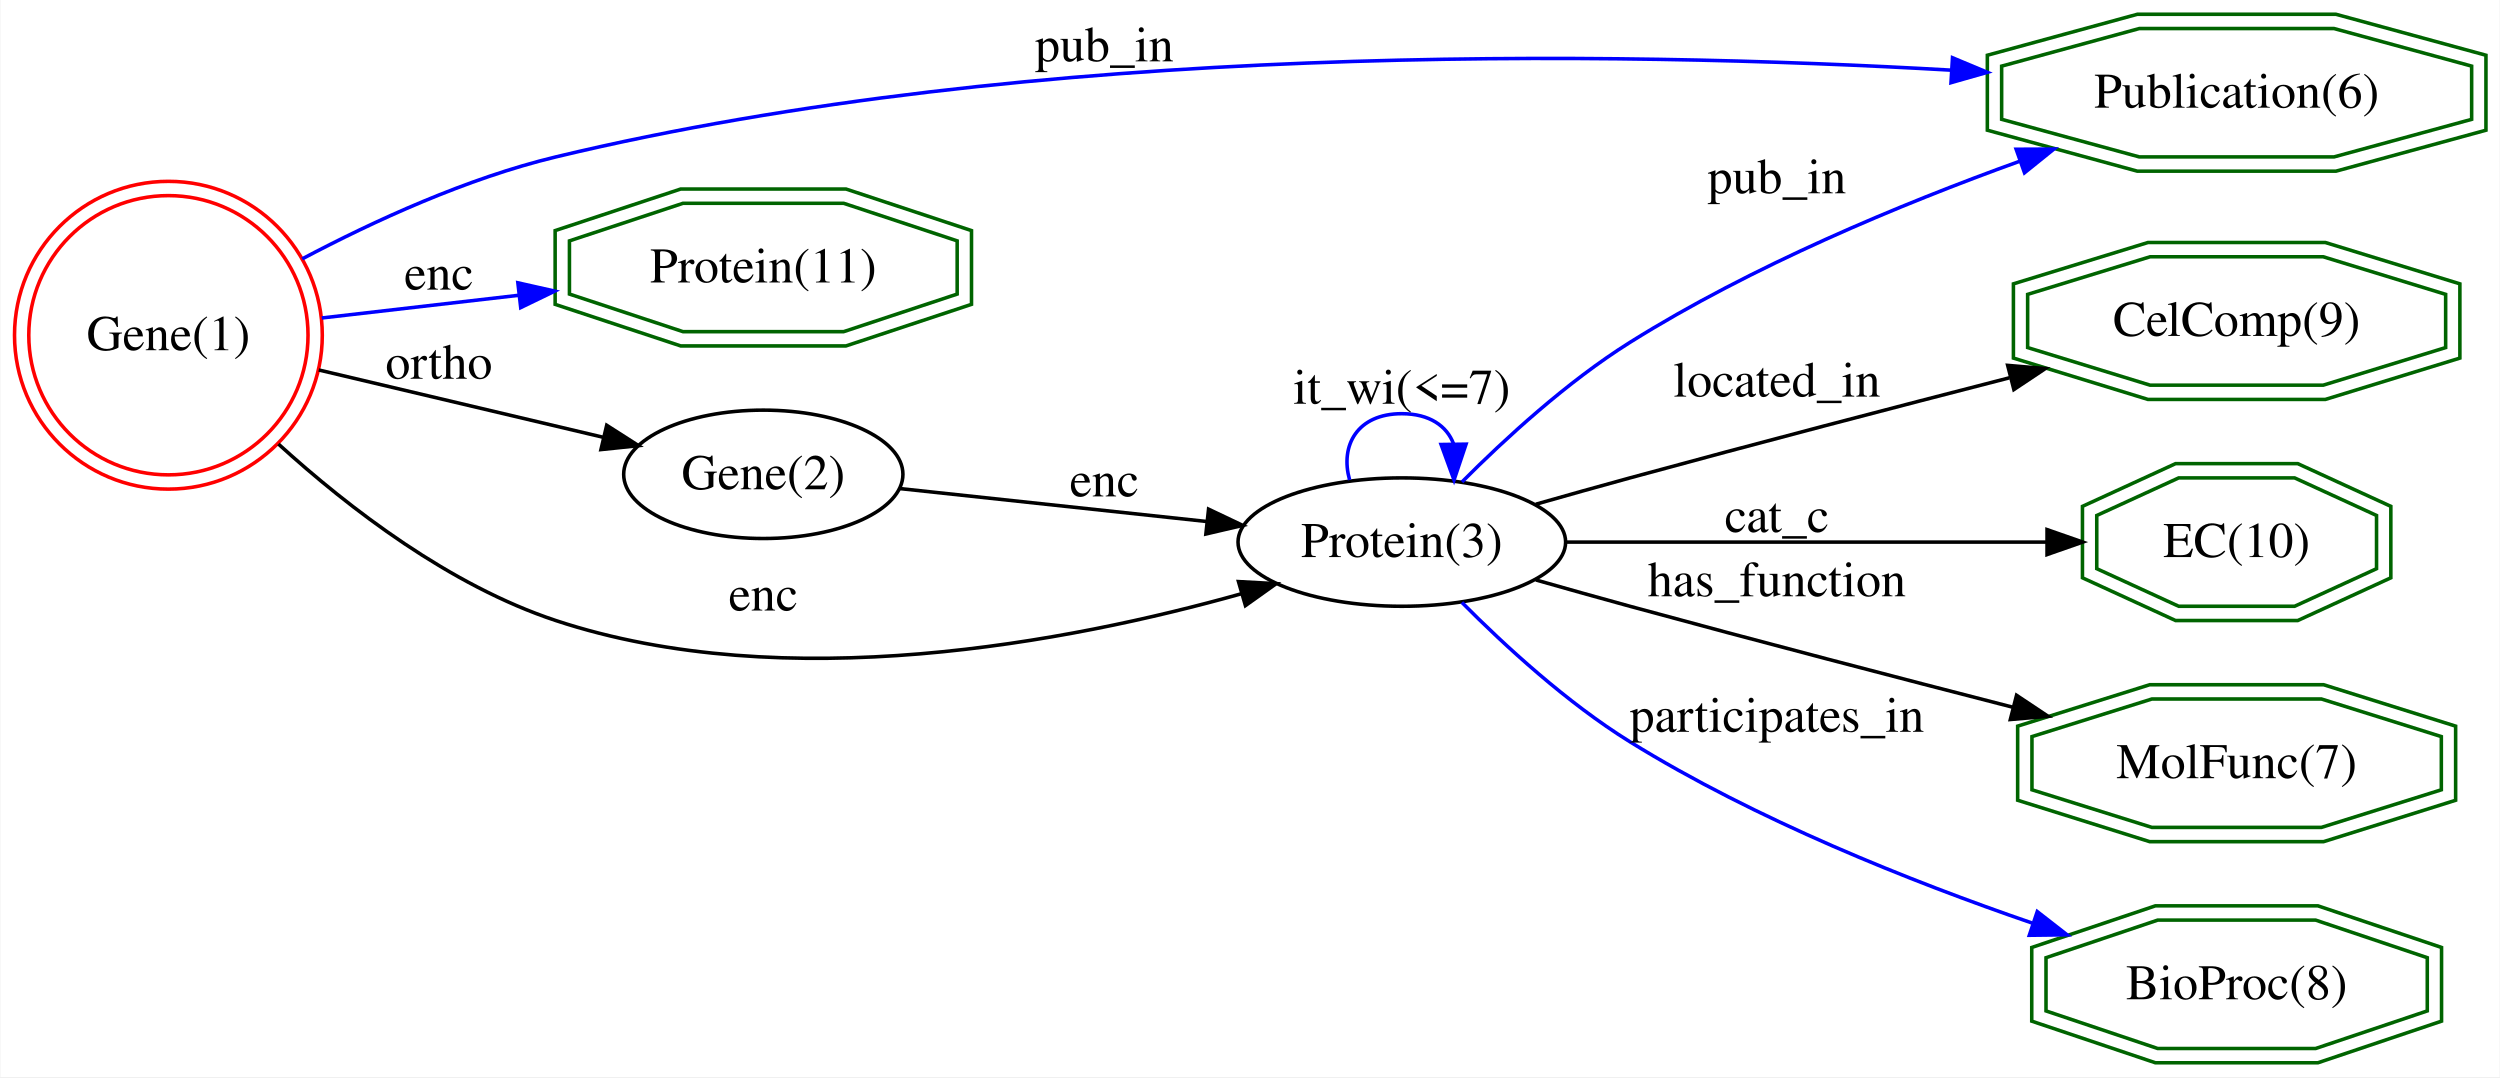
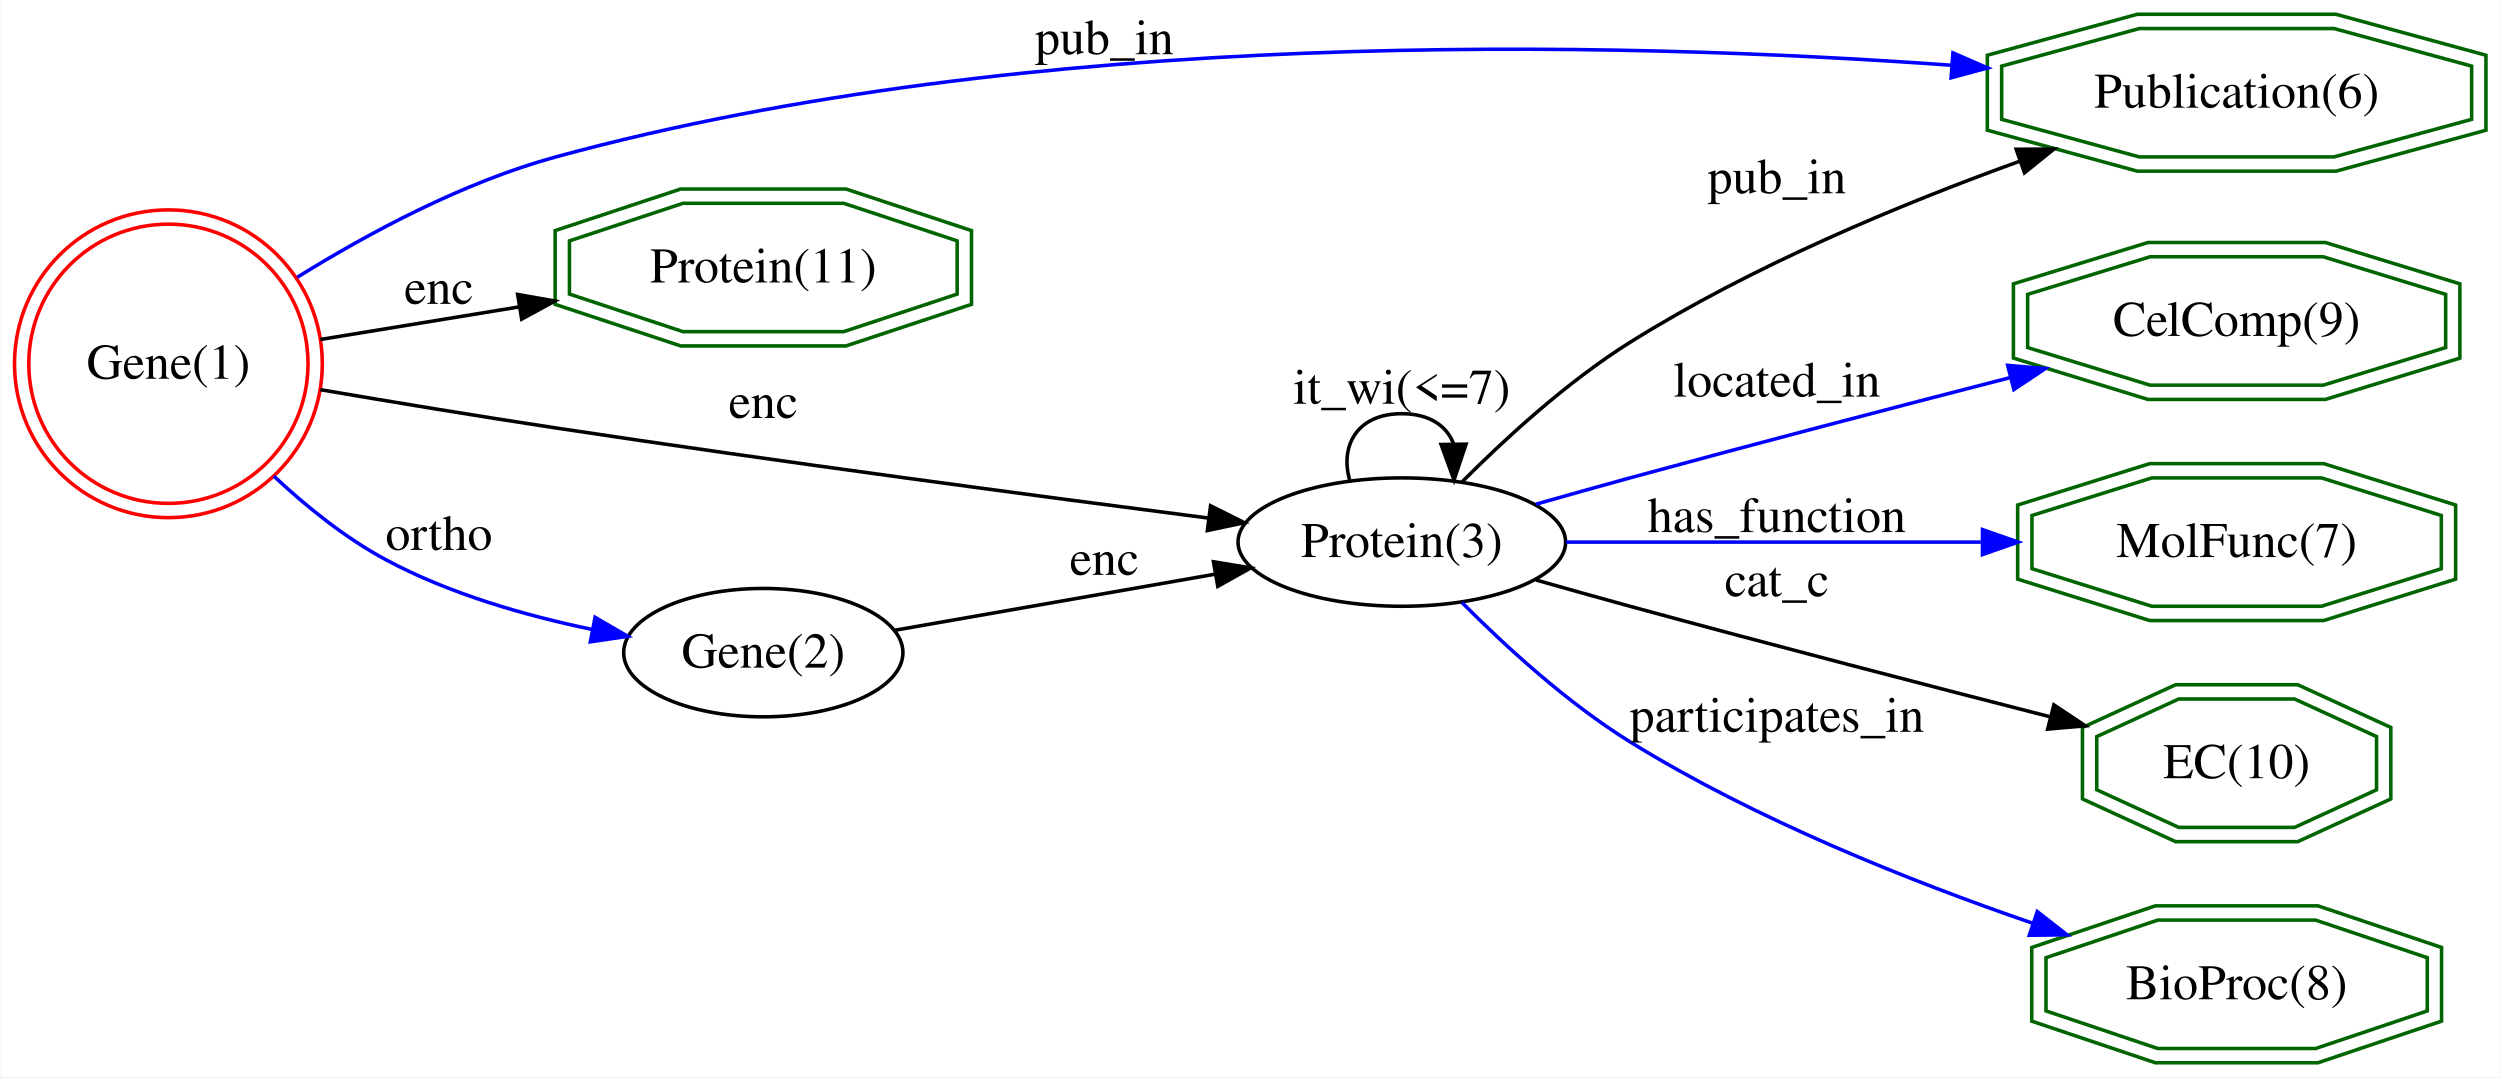
<svg xmlns="http://www.w3.org/2000/svg" width="701pt" height="302pt" viewBox="0.00 0.00 700.72 302.00">
  <g id="graph0" class="graph" transform="scale(1 1) rotate(0) translate(4 298)">
    <polygon fill="white" stroke="transparent" points="-4,4 -4,-298 696.72,-298 696.72,4 -4,4" />
    <g id="node1" class="node">
-       <ellipse fill="none" stroke="red" cx="43.08" cy="-204" rx="39.15" ry="39.15" />
-       <ellipse fill="none" stroke="red" cx="43.08" cy="-204" rx="43.15" ry="43.15" />
-       <text text-anchor="middle" x="43.08" y="-199.8" font-family="Times,serif" font-size="14.00">Gene(1)</text>
-     </g>
-     <g id="node3" class="node">
      <polygon fill="none" stroke="darkgreen" points="688.91,-264.54 688.91,-279.46 650.31,-290 595.72,-290 557.12,-279.46 557.12,-264.54 595.72,-254 650.31,-254 688.91,-264.54" />
      <polygon fill="none" stroke="darkgreen" points="692.92,-261.49 692.92,-282.51 650.85,-294 595.18,-294 553.11,-282.51 553.11,-261.49 595.18,-250 650.85,-250 692.92,-261.49" />
      <text text-anchor="middle" x="623.02" y="-267.8" font-family="Times,serif" font-size="14.00">Publication(6)</text>
    </g>
-     <g id="edge4" class="edge">
-       <path fill="none" stroke="blue" d="M80.6,-225.41C100.84,-236.11 126.86,-248.03 151.71,-254 286.24,-286.32 448.56,-283.76 543.06,-278.32" />
-       <polygon fill="blue" stroke="blue" points="543.34,-281.81 553.11,-277.72 542.92,-274.82 543.34,-281.81" />
-       <text text-anchor="middle" x="305.52" y="-280.8" font-family="Times,serif" font-size="14.00">pub_in</text>
+     <g id="node2" class="node">
+       <polygon fill="none" stroke="darkgreen" points="681.62,-200.54 681.62,-215.46 647.29,-226 598.74,-226 564.41,-215.46 564.41,-200.54 598.74,-190 647.29,-190 681.62,-200.54" />
+       <polygon fill="none" stroke="darkgreen" points="685.61,-197.59 685.61,-218.41 647.89,-230 598.14,-230 560.42,-218.41 560.42,-197.59 598.14,-186 647.89,-186 685.61,-197.59" />
+       <text text-anchor="middle" x="623.02" y="-203.8" font-family="Times,serif" font-size="14.00">CelComp(9)</text>
+     </g>
+     <g id="node3" class="node">
+       <polygon fill="none" stroke="darkgreen" points="680.41,-138.54 680.41,-153.46 646.79,-164 599.24,-164 565.62,-153.46 565.62,-138.54 599.24,-128 646.79,-128 680.41,-138.54" />
+       <polygon fill="none" stroke="darkgreen" points="684.42,-135.61 684.42,-156.39 647.4,-168 598.63,-168 561.61,-156.39 561.61,-135.61 598.63,-124 647.4,-124 684.42,-135.61" />
+       <text text-anchor="middle" x="623.02" y="-141.8" font-family="Times,serif" font-size="14.00">MolFunc(7)</text>
+     </g>
+     <g id="node4" class="node">
+       <polygon fill="none" stroke="darkgreen" points="662.24,-76.54 662.24,-91.46 639.26,-102 606.77,-102 583.79,-91.46 583.79,-76.54 606.77,-66 639.26,-66 662.24,-76.54" />
+       <polygon fill="none" stroke="darkgreen" points="666.25,-73.98 666.25,-94.02 640.14,-106 605.89,-106 579.78,-94.02 579.78,-73.98 605.89,-62 640.14,-62 666.25,-73.98" />
+       <text text-anchor="middle" x="623.02" y="-79.8" font-family="Times,serif" font-size="14.00">EC(10)</text>
+     </g>
+     <g id="node5" class="node">
+       <polygon fill="none" stroke="darkgreen" points="676.47,-14.54 676.47,-29.46 645.16,-40 600.87,-40 569.56,-29.46 569.56,-14.54 600.87,-4 645.16,-4 676.47,-14.54" />
+       <polygon fill="none" stroke="darkgreen" points="680.47,-11.67 680.47,-32.33 645.81,-44 600.22,-44 565.56,-32.33 565.56,-11.67 600.22,0 645.81,0 680.47,-11.67" />
+       <text text-anchor="middle" x="623.02" y="-17.8" font-family="Times,serif" font-size="14.00">BioProc(8)</text>
+     </g>
+     <g id="node6" class="node">
+       <ellipse fill="none" stroke="red" cx="43.08" cy="-196" rx="39.15" ry="39.15" />
+       <ellipse fill="none" stroke="red" cx="43.08" cy="-196" rx="43.15" ry="43.15" />
+       <text text-anchor="middle" x="43.08" y="-191.8" font-family="Times,serif" font-size="14.00">Gene(1)</text>
+     </g>
+     <g id="edge10" class="edge">
+       <path fill="none" stroke="blue" d="M79.19,-220.24C99.43,-232.8 125.9,-246.96 151.71,-254 285.38,-290.46 448.32,-286.52 543.1,-279.7" />
+       <polygon fill="blue" stroke="blue" points="543.47,-283.18 553.19,-278.94 542.95,-276.2 543.47,-283.18" />
+       <text text-anchor="middle" x="305.52" y="-282.8" font-family="Times,serif" font-size="14.00">pub_in</text>
    </g>
    <g id="node7" class="node">
      <polygon fill="none" stroke="darkgreen" points="264.25,-215.54 264.25,-230.46 232.41,-241 187.38,-241 155.53,-230.46 155.53,-215.54 187.38,-205 232.41,-205 264.25,-215.54" />
      <polygon fill="none" stroke="darkgreen" points="268.27,-212.66 268.27,-233.34 233.06,-245 186.73,-245 151.52,-233.34 151.52,-212.66 186.73,-201 233.06,-201 268.27,-212.66" />
      <text text-anchor="middle" x="209.89" y="-218.8" font-family="Times,serif" font-size="14.00">Protein(11)</text>
    </g>
-     <g id="edge2" class="edge">
-       <path fill="none" stroke="blue" d="M86.09,-208.84C102.91,-210.78 122.71,-213.06 141.44,-215.22" />
-       <polygon fill="blue" stroke="blue" points="141.07,-218.7 151.41,-216.37 141.87,-211.75 141.07,-218.7" />
-       <text text-anchor="middle" x="118.93" y="-216.8" font-family="Times,serif" font-size="14.00">enc</text>
+     <g id="edge7" class="edge">
+       <path fill="none" stroke="black" d="M85.67,-202.81C102.56,-205.58 122.52,-208.85 141.39,-211.94" />
+       <polygon fill="black" stroke="black" points="141.01,-215.43 151.44,-213.59 142.14,-208.52 141.01,-215.43" />
+       <text text-anchor="middle" x="118.93" y="-212.8" font-family="Times,serif" font-size="14.00">enc</text>
    </g>
    <g id="node8" class="node">
-       <ellipse fill="none" stroke="black" cx="209.89" cy="-165" rx="39.15" ry="18" />
-       <text text-anchor="middle" x="209.89" y="-160.8" font-family="Times,serif" font-size="14.00">Gene(2)</text>
-     </g>
-     <g id="edge1" class="edge">
-       <path fill="none" stroke="black" d="M85.24,-194.26C109.54,-188.51 140.29,-181.23 165.05,-175.37" />
-       <polygon fill="black" stroke="black" points="165.98,-178.75 174.91,-173.04 164.37,-171.94 165.98,-178.75" />
-       <text text-anchor="middle" x="118.93" y="-191.8" font-family="Times,serif" font-size="14.00">ortho</text>
-     </g>
-     <g id="node9" class="node">
      <ellipse fill="none" stroke="black" cx="388.93" cy="-146" rx="45.93" ry="18" />
      <text text-anchor="middle" x="388.93" y="-141.8" font-family="Times,serif" font-size="14.00">Protein(3)</text>
    </g>
-     <g id="edge3" class="edge">
-       <path fill="none" stroke="black" d="M73.93,-173.49C93.99,-155.26 122.09,-133.8 151.71,-124 216.14,-102.68 295.5,-117.92 343.87,-131.49" />
-       <polygon fill="black" stroke="black" points="343.13,-134.92 353.71,-134.34 345.08,-128.19 343.13,-134.92" />
-       <text text-anchor="middle" x="209.89" y="-126.8" font-family="Times,serif" font-size="14.00">enc</text>
+     <g id="edge9" class="edge">
+       <path fill="none" stroke="black" d="M85.68,-188.73C105.63,-185.33 129.88,-181.3 151.71,-178 214.42,-168.51 286.71,-158.91 334.63,-152.74" />
+       <polygon fill="black" stroke="black" points="335.3,-156.18 344.77,-151.44 334.41,-149.24 335.3,-156.18" />
+       <text text-anchor="middle" x="209.89" y="-180.8" font-family="Times,serif" font-size="14.00">enc</text>
    </g>
-     <g id="node2" class="node">
-       <polygon fill="none" stroke="darkgreen" points="681.62,-200.54 681.62,-215.46 647.29,-226 598.74,-226 564.41,-215.46 564.41,-200.54 598.74,-190 647.29,-190 681.62,-200.54" />
-       <polygon fill="none" stroke="darkgreen" points="685.61,-197.59 685.61,-218.41 647.89,-230 598.14,-230 560.42,-218.41 560.42,-197.59 598.14,-186 647.89,-186 685.61,-197.59" />
-       <text text-anchor="middle" x="623.02" y="-203.8" font-family="Times,serif" font-size="14.00">CelComp(9)</text>
+     <g id="node9" class="node">
+       <ellipse fill="none" stroke="black" cx="209.89" cy="-115" rx="39.15" ry="18" />
+       <text text-anchor="middle" x="209.89" y="-110.8" font-family="Times,serif" font-size="14.00">Gene(2)</text>
    </g>
-     <g id="node4" class="node">
-       <polygon fill="none" stroke="darkgreen" points="662.24,-138.54 662.24,-153.46 639.26,-164 606.77,-164 583.79,-153.46 583.79,-138.54 606.77,-128 639.26,-128 662.24,-138.54" />
-       <polygon fill="none" stroke="darkgreen" points="666.25,-135.98 666.25,-156.02 640.14,-168 605.89,-168 579.78,-156.02 579.78,-135.98 605.89,-124 640.14,-124 666.25,-135.98" />
-       <text text-anchor="middle" x="623.02" y="-141.8" font-family="Times,serif" font-size="14.00">EC(10)</text>
+     <g id="edge8" class="edge">
+       <path fill="none" stroke="blue" d="M72.64,-164.49C81.94,-155.79 92.81,-147.08 104.15,-141 121.93,-131.47 143.27,-125.35 162.05,-121.47" />
+       <polygon fill="blue" stroke="blue" points="162.72,-124.9 171.88,-119.58 161.4,-118.03 162.72,-124.9" />
+       <text text-anchor="middle" x="118.93" y="-143.8" font-family="Times,serif" font-size="14.00">ortho</text>
    </g>
-     <g id="node5" class="node">
-       <polygon fill="none" stroke="darkgreen" points="680.41,-76.54 680.41,-91.46 646.79,-102 599.24,-102 565.62,-91.46 565.62,-76.54 599.24,-66 646.79,-66 680.41,-76.54" />
-       <polygon fill="none" stroke="darkgreen" points="684.42,-73.61 684.42,-94.39 647.4,-106 598.63,-106 561.61,-94.39 561.61,-73.61 598.63,-62 647.4,-62 684.42,-73.61" />
-       <text text-anchor="middle" x="623.02" y="-79.8" font-family="Times,serif" font-size="14.00">MolFunc(7)</text>
+     <g id="edge1" class="edge">
+       <path fill="none" stroke="black" d="M405.8,-162.86C417.85,-174.95 435.29,-190.97 452.9,-202 486.96,-223.34 528.66,-240.69 562.13,-252.77" />
+       <polygon fill="black" stroke="black" points="561.19,-256.15 571.78,-256.2 563.53,-249.55 561.19,-256.15" />
+       <text text-anchor="middle" x="494.1" y="-243.8" font-family="Times,serif" font-size="14.00">pub_in</text>
    </g>
-     <g id="node6" class="node">
-       <polygon fill="none" stroke="darkgreen" points="676.47,-14.54 676.47,-29.46 645.16,-40 600.87,-40 569.56,-29.46 569.56,-14.54 600.87,-4 645.16,-4 676.47,-14.54" />
-       <polygon fill="none" stroke="darkgreen" points="680.47,-11.67 680.47,-32.33 645.81,-44 600.22,-44 565.56,-32.33 565.56,-11.67 600.22,0 645.81,0 680.47,-11.67" />
-       <text text-anchor="middle" x="623.02" y="-17.8" font-family="Times,serif" font-size="14.00">BioProc(8)</text>
+     <g id="edge2" class="edge">
+       <path fill="none" stroke="blue" d="M426.52,-156.62C435.16,-159.08 444.34,-161.66 452.9,-164 488.02,-173.59 527.38,-183.86 559.28,-192.06" />
+       <polygon fill="blue" stroke="blue" points="558.81,-195.55 569.37,-194.65 560.55,-188.77 558.81,-195.55" />
+       <text text-anchor="middle" x="494.1" y="-186.8" font-family="Times,serif" font-size="14.00">located_in</text>
+     </g>
+     <g id="edge4" class="edge">
+       <path fill="none" stroke="blue" d="M434.96,-146C467.97,-146 513.45,-146 551.29,-146" />
+       <polygon fill="blue" stroke="blue" points="551.75,-149.5 561.75,-146 551.75,-142.5 551.75,-149.5" />
+       <text text-anchor="middle" x="494.1" y="-148.8" font-family="Times,serif" font-size="14.00">has_function</text>
    </g>
    <g id="edge5" class="edge">
-       <path fill="none" stroke="black" d="M248.01,-161.02C273.02,-158.33 306.42,-154.75 334.31,-151.76" />
-       <polygon fill="black" stroke="black" points="334.74,-155.23 344.31,-150.68 333.99,-148.27 334.74,-155.23" />
-       <text text-anchor="middle" x="305.52" y="-158.8" font-family="Times,serif" font-size="14.00">enc</text>
+       <path fill="none" stroke="black" d="M426.52,-135.38C435.16,-132.92 444.34,-130.34 452.9,-128 492.29,-117.25 537,-105.64 570.55,-97.05" />
+       <polygon fill="black" stroke="black" points="571.77,-100.35 580.59,-94.48 570.03,-93.57 571.77,-100.35" />
+       <text text-anchor="middle" x="494.1" y="-130.8" font-family="Times,serif" font-size="14.00">cat_c</text>
    </g>
    <g id="edge6" class="edge">
-       <path fill="none" stroke="black" d="M426.52,-156.62C435.16,-159.08 444.34,-161.66 452.9,-164 488.02,-173.59 527.38,-183.86 559.28,-192.06" />
-       <polygon fill="black" stroke="black" points="558.81,-195.55 569.37,-194.65 560.55,-188.77 558.81,-195.55" />
-       <text text-anchor="middle" x="494.1" y="-186.8" font-family="Times,serif" font-size="14.00">located_in</text>
-     </g>
-     <g id="edge7" class="edge">
-       <path fill="none" stroke="blue" d="M405.8,-162.86C417.85,-174.95 435.29,-190.97 452.9,-202 486.96,-223.34 528.66,-240.69 562.13,-252.77" />
-       <polygon fill="blue" stroke="blue" points="561.19,-256.15 571.78,-256.2 563.53,-249.55 561.19,-256.15" />
-       <text text-anchor="middle" x="494.1" y="-243.8" font-family="Times,serif" font-size="14.00">pub_in</text>
-     </g>
-     <g id="edge8" class="edge">
-       <path fill="none" stroke="black" d="M434.96,-146C473.52,-146 529.08,-146 569.63,-146" />
-       <polygon fill="black" stroke="black" points="569.85,-149.5 579.85,-146 569.85,-142.5 569.85,-149.5" />
-       <text text-anchor="middle" x="494.1" y="-148.8" font-family="Times,serif" font-size="14.00">cat_c</text>
-     </g>
-     <g id="edge10" class="edge">
-       <path fill="none" stroke="black" d="M426.52,-135.38C435.16,-132.92 444.34,-130.34 452.9,-128 488.44,-118.3 528.32,-107.9 560.42,-99.65" />
-       <polygon fill="black" stroke="black" points="561.3,-103.04 570.12,-97.16 559.56,-96.25 561.3,-103.04" />
-       <text text-anchor="middle" x="494.1" y="-130.8" font-family="Times,serif" font-size="14.00">has_function</text>
-     </g>
-     <g id="edge11" class="edge">
      <path fill="none" stroke="blue" d="M405.77,-129.08C417.8,-116.97 435.24,-100.94 452.9,-90 488.16,-68.16 531.64,-50.86 565.68,-39.17" />
      <polygon fill="blue" stroke="blue" points="567.11,-42.39 575.47,-35.88 564.88,-35.75 567.11,-42.39" />
      <text text-anchor="middle" x="494.1" y="-92.8" font-family="Times,serif" font-size="14.00">participates_in</text>
    </g>
-     <g id="edge9" class="edge">
-       <path fill="none" stroke="blue" d="M374.29,-163.41C371.56,-173.09 376.44,-182 388.93,-182 396.74,-182 401.58,-178.52 403.44,-173.54" />
-       <polygon fill="blue" stroke="blue" points="406.94,-173.46 403.57,-163.41 399.94,-173.36 406.94,-173.46" />
+     <g id="edge3" class="edge">
+       <path fill="none" stroke="black" d="M374.29,-163.41C371.56,-173.09 376.44,-182 388.93,-182 396.74,-182 401.58,-178.52 403.44,-173.54" />
+       <polygon fill="black" stroke="black" points="406.94,-173.46 403.57,-163.41 399.94,-173.36 406.94,-173.46" />
      <text text-anchor="middle" x="388.93" y="-184.8" font-family="Times,serif" font-size="14.00">it_wi(&lt;=7)</text>
+     </g>
+     <g id="edge11" class="edge">
+       <path fill="none" stroke="black" d="M246.72,-121.27C272.57,-125.8 307.84,-131.98 336.67,-137.02" />
+       <polygon fill="black" stroke="black" points="336.12,-140.48 346.57,-138.76 337.33,-133.59 336.12,-140.48" />
+       <text text-anchor="middle" x="305.52" y="-136.8" font-family="Times,serif" font-size="14.00">enc</text>
    </g>
  </g>
</svg>
